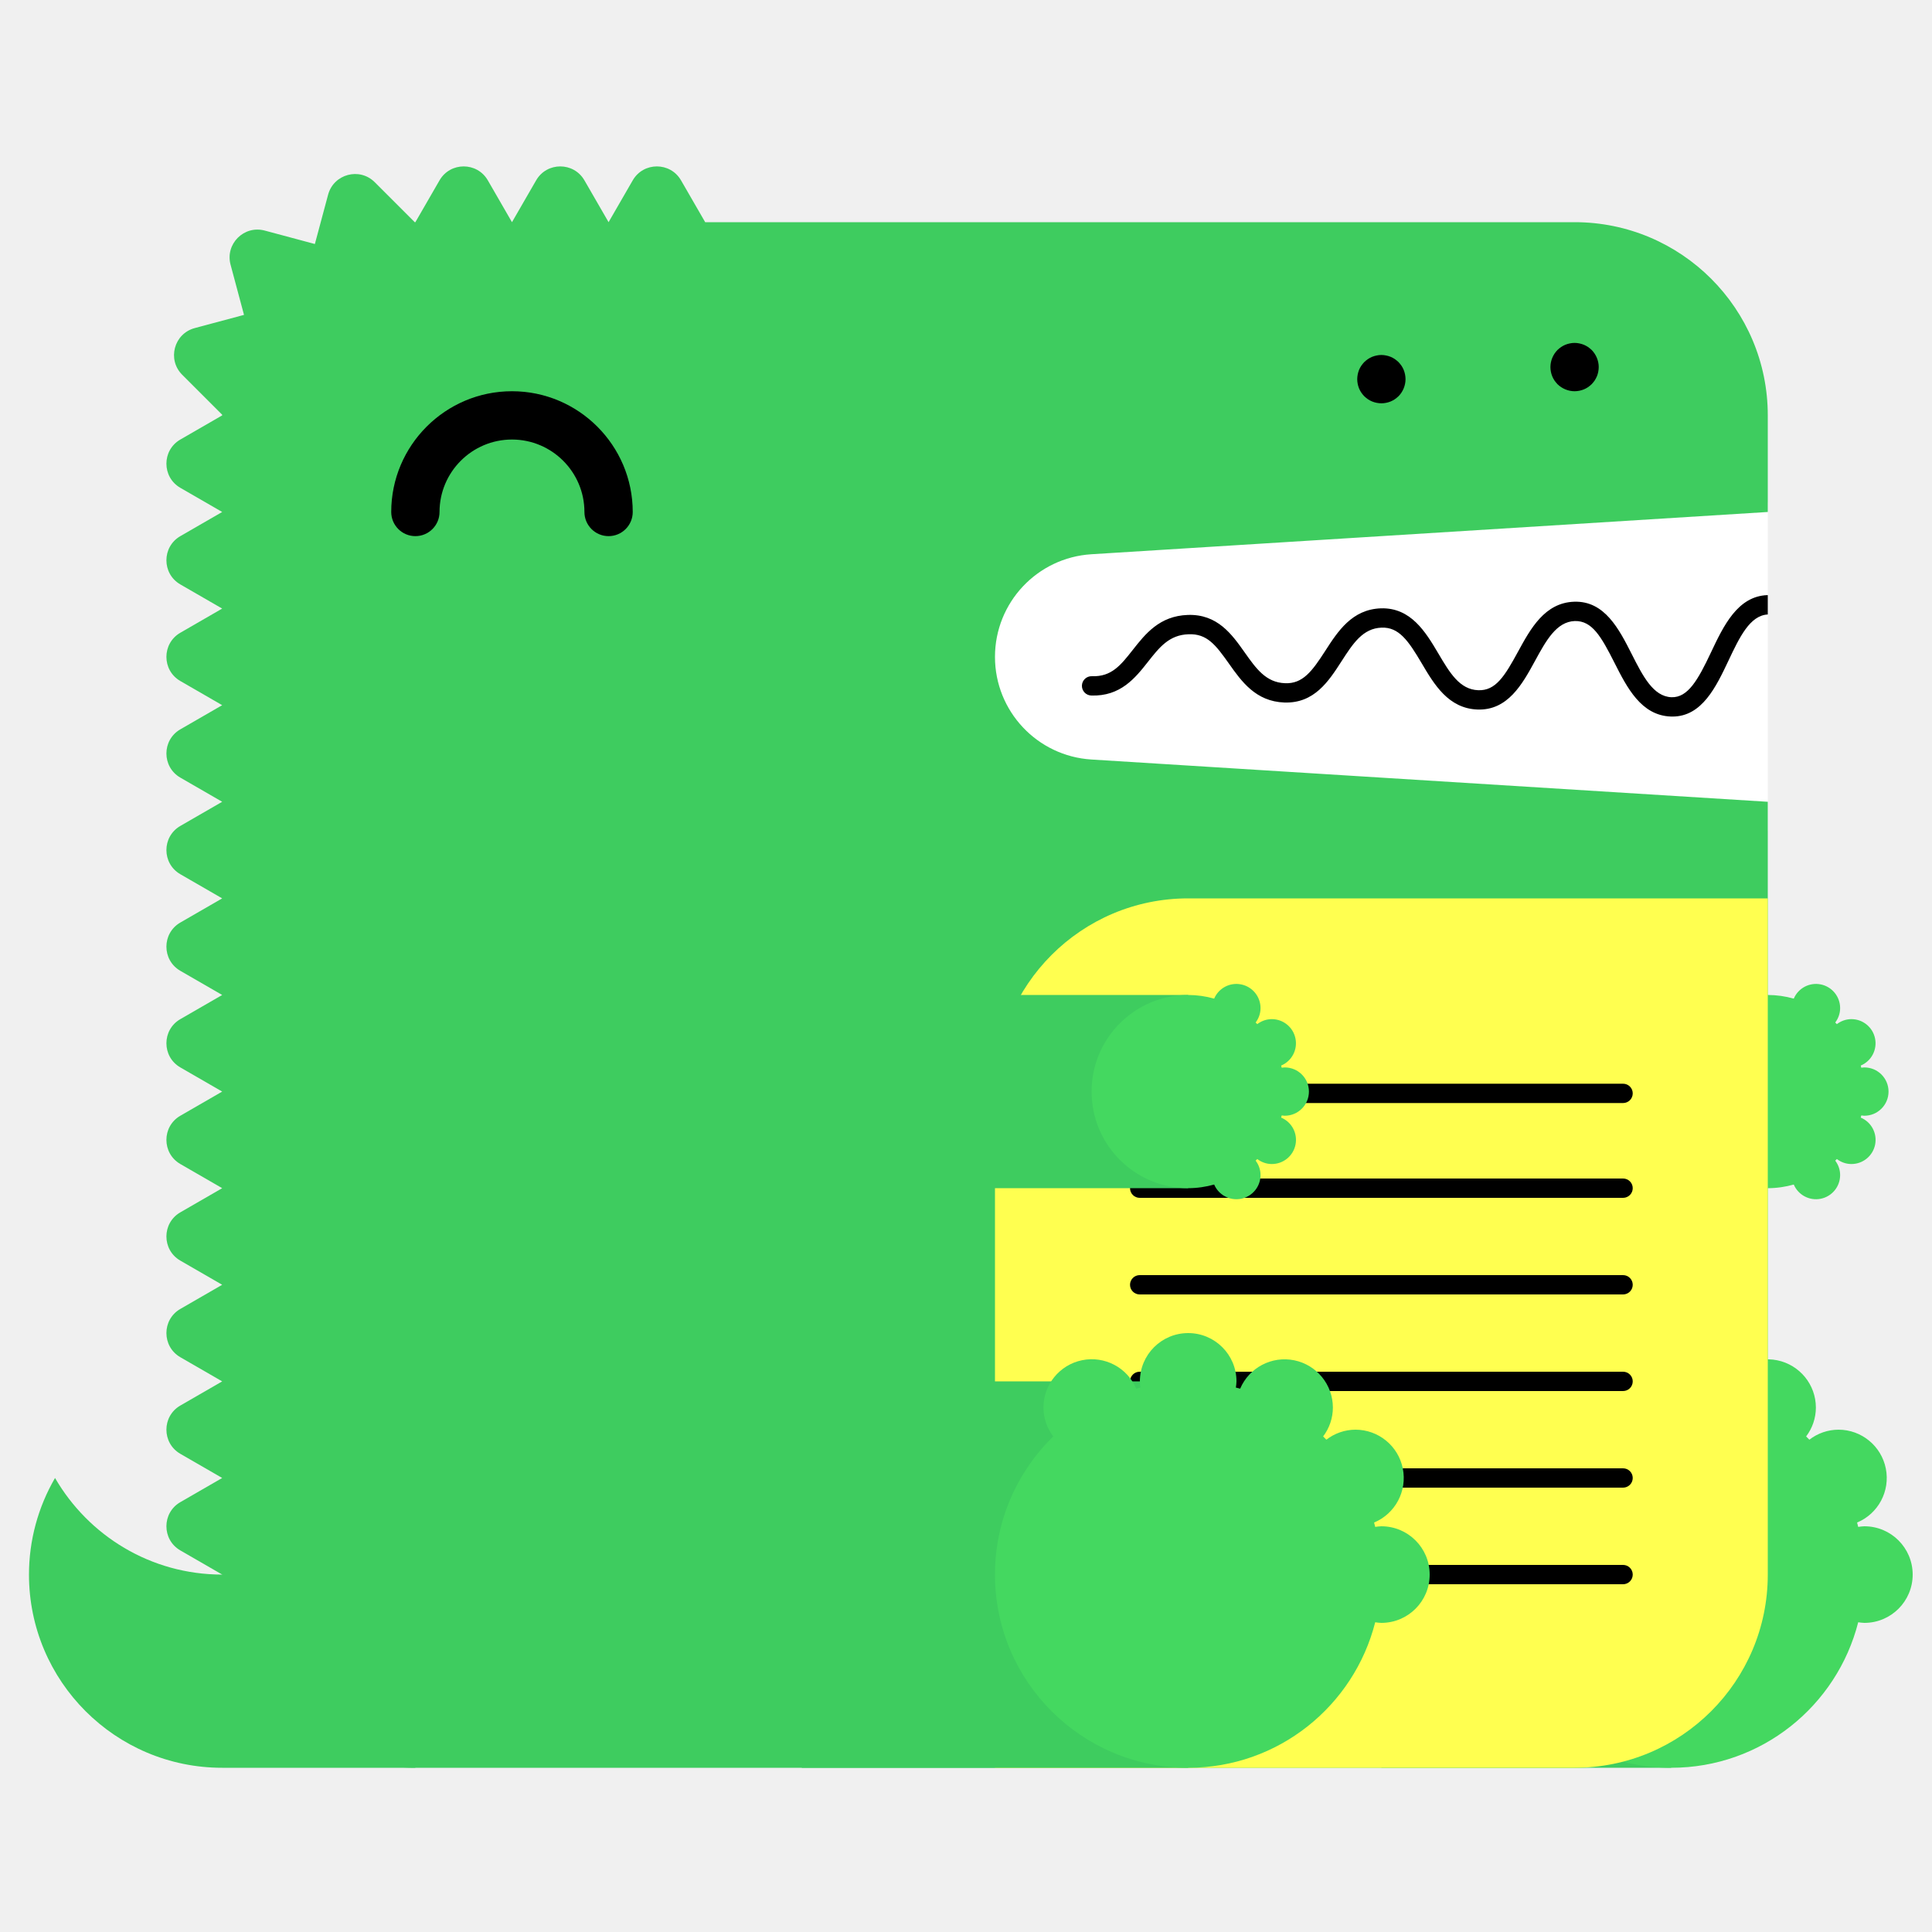
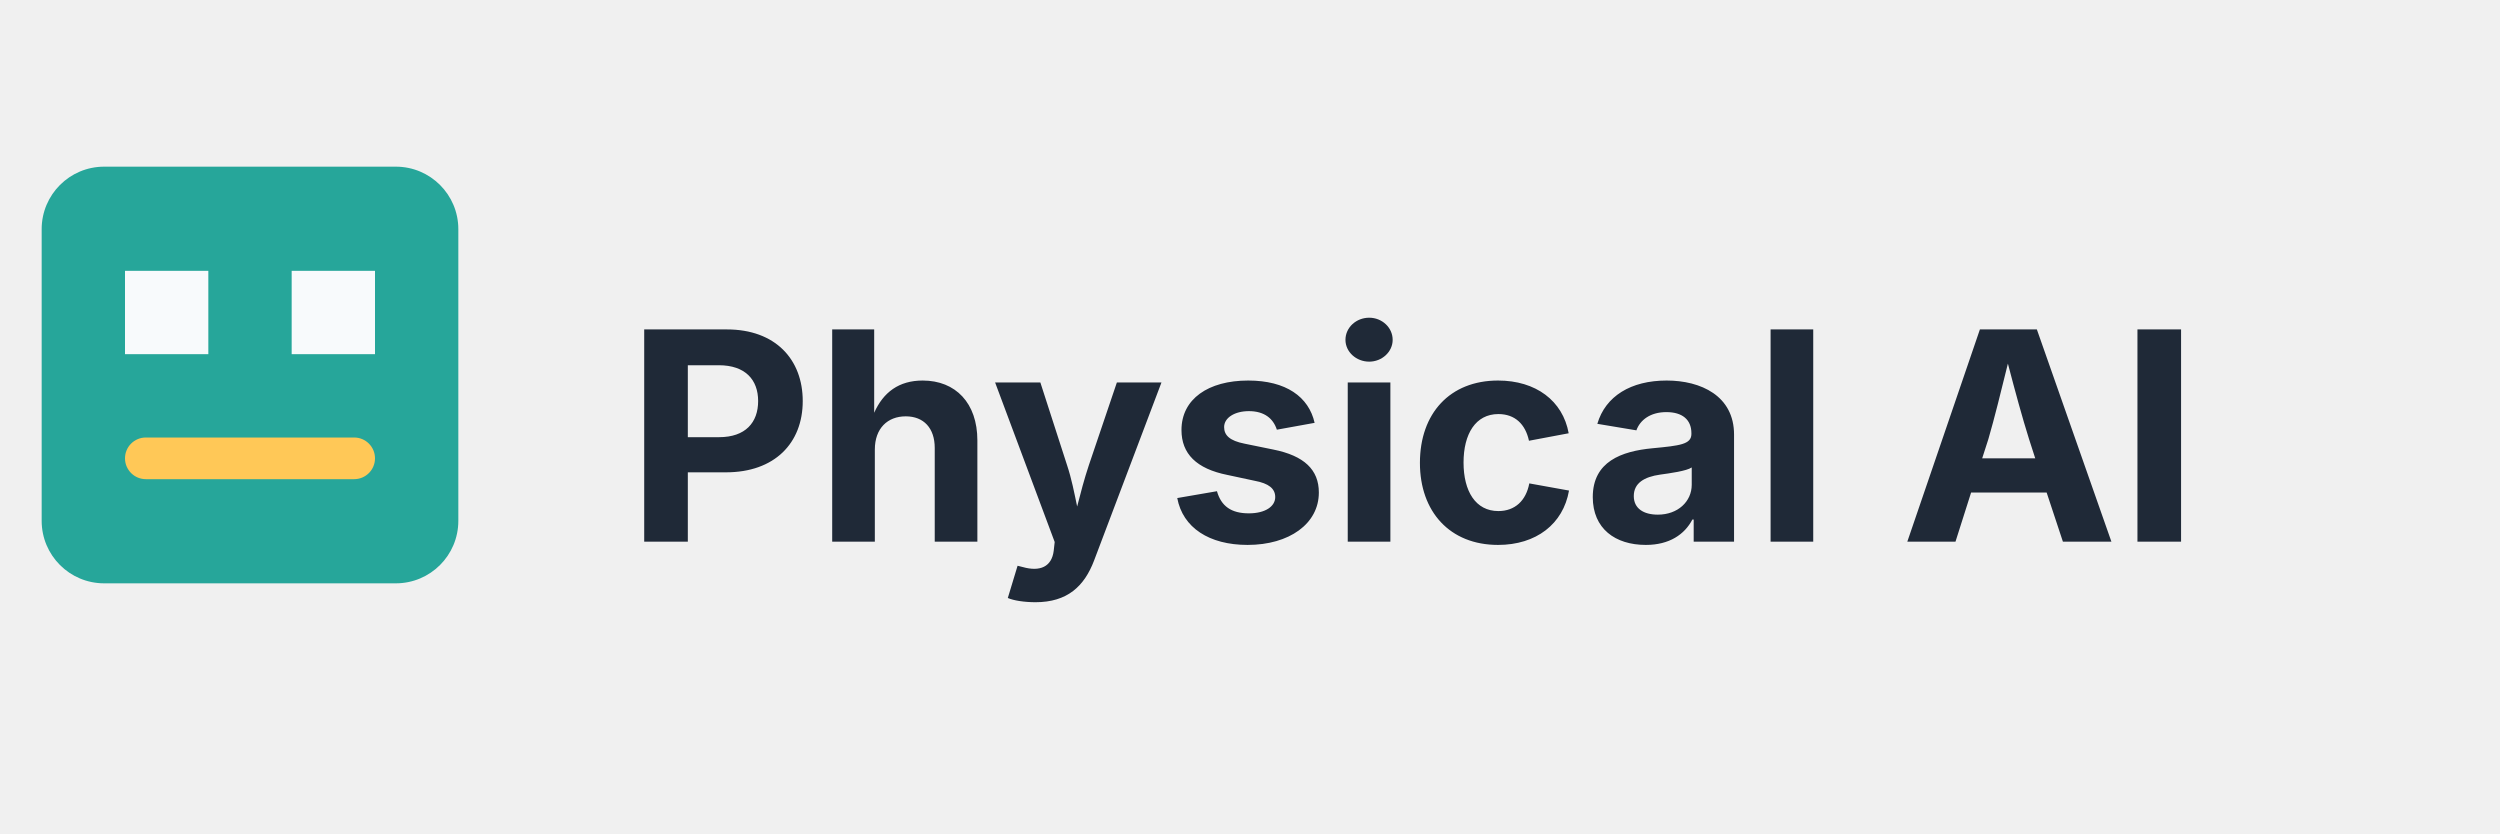
- <svg xmlns="http://www.w3.org/2000/svg" width="200" height="200" viewBox="0 0 200 200">
+ <svg xmlns="http://www.w3.org/2000/svg" width="120" height="40" viewBox="0 0 120 40">
  <g fill="none" fill-rule="evenodd">
-     <path fill="#FFF" d="M99 52h84v34H99z" />
-     <path d="M23 163c-7.398 0-13.843-4.027-17.303-10A19.886 19.886 0 0 0 3 163c0 11.046 8.954 20 20 20h20v-20H23z" fill="#3ECC5F" />
-     <path d="M112.98 57.376L183 53V43c0-11.046-8.954-20-20-20H73l-2.5-4.33c-1.112-1.925-3.889-1.925-5 0L63 23l-2.5-4.33c-1.111-1.925-3.889-1.925-5 0L53 23l-2.5-4.33c-1.111-1.925-3.889-1.925-5 0L43 23c-.022 0-.042.003-.065.003l-4.142-4.141c-1.57-1.571-4.252-.853-4.828 1.294l-1.369 5.104-5.192-1.392c-2.148-.575-4.111 1.389-3.535 3.536l1.39 5.193-5.102 1.367c-2.148.576-2.867 3.259-1.296 4.83l4.142 4.142c0 .021-.003.042-.003.064l-4.33 2.5c-1.925 1.111-1.925 3.889 0 5L23 53l-4.33 2.5c-1.925 1.111-1.925 3.889 0 5L23 63l-4.33 2.5c-1.925 1.111-1.925 3.889 0 5L23 73l-4.33 2.5c-1.925 1.111-1.925 3.889 0 5L23 83l-4.33 2.5c-1.925 1.111-1.925 3.889 0 5L23 93l-4.33 2.5c-1.925 1.111-1.925 3.889 0 5L23 103l-4.33 2.5c-1.925 1.111-1.925 3.889 0 5L23 113l-4.33 2.5c-1.925 1.111-1.925 3.889 0 5L23 123l-4.33 2.5c-1.925 1.111-1.925 3.889 0 5L23 133l-4.33 2.5c-1.925 1.111-1.925 3.889 0 5L23 143l-4.33 2.5c-1.925 1.111-1.925 3.889 0 5L23 153l-4.33 2.5c-1.925 1.111-1.925 3.889 0 5L23 163c0 11.046 8.954 20 20 20h120c11.046 0 20-8.954 20-20V83l-70.02-4.376A10.645 10.645 0 0 1 103 68c0-5.621 4.37-10.273 9.98-10.624" fill="#3ECC5F" />
-     <path fill="#3ECC5F" d="M143 183h30v-40h-30z" />
-     <path d="M193 158c-.219 0-.428.037-.639.064-.038-.15-.074-.301-.116-.451A5 5 0 0 0 190.32 148a4.96 4.96 0 0 0-3.016 1.036 26.531 26.531 0 0 0-.335-.336 4.955 4.955 0 0 0 1.011-2.987 5 5 0 0 0-9.599-1.959c-.148-.042-.297-.077-.445-.115.027-.211.064-.42.064-.639a5 5 0 0 0-5-5 5 5 0 0 0-5 5c0 .219.037.428.064.639-.148.038-.297.073-.445.115a4.998 4.998 0 0 0-9.599 1.959c0 1.125.384 2.151 1.011 2.987-3.717 3.632-6.031 8.693-6.031 14.3 0 11.046 8.954 20 20 20 9.339 0 17.16-6.41 19.361-15.064.211.027.42.064.639.064a5 5 0 0 0 5-5 5 5 0 0 0-5-5" fill="#44D860" />
-     <path fill="#3ECC5F" d="M153 123h30v-20h-30z" />
-     <path d="M193 115.5a2.5 2.5 0 1 0 0-5c-.109 0-.214.019-.319.032-.02-.075-.037-.15-.058-.225a2.501 2.501 0 0 0-.963-4.807c-.569 0-1.088.197-1.508.518a6.653 6.653 0 0 0-.168-.168c.314-.417.506-.931.506-1.494a2.5 2.5 0 0 0-4.8-.979A9.987 9.987 0 0 0 183 103c-5.522 0-10 4.478-10 10s4.478 10 10 10c.934 0 1.833-.138 2.69-.377a2.5 2.5 0 0 0 4.8-.979c0-.563-.192-1.077-.506-1.494.057-.055.113-.111.168-.168.42.321.939.518 1.508.518a2.5 2.5 0 0 0 .963-4.807c.021-.074.038-.15.058-.225.105.013.21.032.319.032" fill="#44D860" />
-     <path d="M63 55.5a2.5 2.5 0 0 1-2.5-2.5c0-4.136-3.364-7.5-7.5-7.5s-7.5 3.364-7.5 7.5a2.5 2.5 0 1 1-5 0c0-6.893 5.607-12.5 12.5-12.5S65.5 46.107 65.5 53a2.5 2.5 0 0 1-2.5 2.5" fill="#000" />
-     <path d="M103 183h60c11.046 0 20-8.954 20-20V93h-60c-11.046 0-20 8.954-20 20v70z" fill="#FFFF50" />
-     <path d="M168.02 124h-50.04a1 1 0 1 1 0-2h50.04a1 1 0 1 1 0 2m0 20h-50.04a1 1 0 1 1 0-2h50.04a1 1 0 1 1 0 2m0 20h-50.04a1 1 0 1 1 0-2h50.04a1 1 0 1 1 0 2m0-49.814h-50.04a1 1 0 1 1 0-2h50.04a1 1 0 1 1 0 2m0 19.814h-50.04a1 1 0 1 1 0-2h50.04a1 1 0 1 1 0 2m0 20h-50.04a1 1 0 1 1 0-2h50.04a1 1 0 1 1 0 2M183 61.611c-.012 0-.022-.006-.034-.005-3.09.105-4.552 3.196-5.842 5.923-1.346 2.85-2.387 4.703-4.093 4.647-1.889-.068-2.969-2.202-4.113-4.46-1.314-2.594-2.814-5.536-5.963-5.426-3.046.104-4.513 2.794-5.807 5.167-1.377 2.528-2.314 4.065-4.121 3.994-1.927-.07-2.951-1.805-4.136-3.813-1.321-2.236-2.848-4.75-5.936-4.664-2.994.103-4.465 2.385-5.763 4.4-1.373 2.13-2.335 3.428-4.165 3.351-1.973-.07-2.992-1.51-4.171-3.177-1.324-1.873-2.816-3.993-5.895-3.89-2.928.1-4.399 1.97-5.696 3.618-1.232 1.564-2.194 2.802-4.229 2.724a1 1 0 0 0-.072 2c3.017.101 4.545-1.8 5.872-3.487 1.177-1.496 2.193-2.787 4.193-2.855 1.926-.082 2.829 1.115 4.195 3.045 1.297 1.834 2.769 3.914 5.731 4.021 3.103.104 4.596-2.215 5.918-4.267 1.182-1.834 2.202-3.417 4.15-3.484 1.793-.067 2.769 1.35 4.145 3.681 1.297 2.197 2.766 4.686 5.787 4.796 3.125.108 4.634-2.62 5.949-5.035 1.139-2.088 2.214-4.06 4.119-4.126 1.793-.042 2.728 1.595 4.111 4.33 1.292 2.553 2.757 5.445 5.825 5.556l.169.003c3.064 0 4.518-3.075 5.805-5.794 1.139-2.41 2.217-4.68 4.067-4.773v-2z" fill="#000" />
-     <path fill="#3ECC5F" d="M83 183h40v-40H83z" />
-     <path d="M143 158c-.219 0-.428.037-.639.064-.038-.15-.074-.301-.116-.451A5 5 0 0 0 140.32 148a4.96 4.96 0 0 0-3.016 1.036 26.531 26.531 0 0 0-.335-.336 4.955 4.955 0 0 0 1.011-2.987 5 5 0 0 0-9.599-1.959c-.148-.042-.297-.077-.445-.115.027-.211.064-.42.064-.639a5 5 0 0 0-5-5 5 5 0 0 0-5 5c0 .219.037.428.064.639-.148.038-.297.073-.445.115a4.998 4.998 0 0 0-9.599 1.959c0 1.125.384 2.151 1.011 2.987-3.717 3.632-6.031 8.693-6.031 14.3 0 11.046 8.954 20 20 20 9.339 0 17.16-6.41 19.361-15.064.211.027.42.064.639.064a5 5 0 0 0 5-5 5 5 0 0 0-5-5" fill="#44D860" />
-     <path fill="#3ECC5F" d="M83 123h40v-20H83z" />
-     <path d="M133 115.5a2.5 2.5 0 1 0 0-5c-.109 0-.214.019-.319.032-.02-.075-.037-.15-.058-.225a2.501 2.501 0 0 0-.963-4.807c-.569 0-1.088.197-1.508.518a6.653 6.653 0 0 0-.168-.168c.314-.417.506-.931.506-1.494a2.5 2.5 0 0 0-4.8-.979A9.987 9.987 0 0 0 123 103c-5.522 0-10 4.478-10 10s4.478 10 10 10c.934 0 1.833-.138 2.69-.377a2.5 2.5 0 0 0 4.8-.979c0-.563-.192-1.077-.506-1.494.057-.055.113-.111.168-.168.42.321.939.518 1.508.518a2.5 2.5 0 0 0 .963-4.807c.021-.074.038-.15.058-.225.105.013.21.032.319.032" fill="#44D860" />
-     <path d="M143 41.75c-.16 0-.33-.02-.49-.05a2.52 2.52 0 0 1-.47-.14c-.15-.06-.29-.14-.431-.23-.13-.09-.259-.2-.38-.31-.109-.12-.219-.24-.309-.38s-.17-.28-.231-.43a2.619 2.619 0 0 1-.189-.96c0-.16.02-.33.05-.49.03-.16.08-.31.139-.47.061-.15.141-.29.231-.43.09-.13.2-.26.309-.38.121-.11.25-.22.38-.31.141-.09.281-.17.431-.23.149-.06.31-.11.47-.14.32-.07.65-.07.98 0 .159.03.32.08.47.14.149.06.29.14.43.23.13.09.259.2.38.31.11.12.22.25.31.38.09.14.17.28.23.43.06.16.11.31.14.47.029.16.05.33.05.49 0 .66-.271 1.31-.73 1.77-.121.11-.25.22-.38.31-.14.09-.281.17-.43.23a2.565 2.565 0 0 1-.96.19m20-1.25c-.66 0-1.3-.27-1.771-.73a3.802 3.802 0 0 1-.309-.38c-.09-.14-.17-.28-.231-.43a2.619 2.619 0 0 1-.189-.96c0-.66.27-1.3.729-1.77.121-.11.25-.22.38-.31.141-.09.281-.17.431-.23.149-.06.31-.11.47-.14.32-.07.66-.07.98 0 .159.03.32.08.47.14.149.06.29.14.43.23.13.09.259.2.38.31.459.47.73 1.11.73 1.77 0 .16-.021.33-.05.49-.03.16-.08.32-.14.47-.07.15-.14.29-.23.43-.09.13-.2.26-.31.38-.121.11-.25.22-.38.31-.14.09-.281.17-.43.23a2.565 2.565 0 0 1-.96.19" fill="#000" />
+     <rect x="2" y="8" width="20" height="20" rx="3" fill="#26A69A" />
+     <rect x="6" y="13" width="4" height="4" fill="#F8FAFC" />
+     <rect x="14" y="13" width="4" height="4" fill="#F8FAFC" />
+     <rect x="6" y="21" width="12" height="2" rx="1" fill="#FFC857" />
+     <text x="30" y="26" font-family="Inter, -apple-system, BlinkMacSystemFont, sans-serif" font-size="14" font-weight="700" fill="#1F2937">Physical AI</text>
  </g>
</svg>
